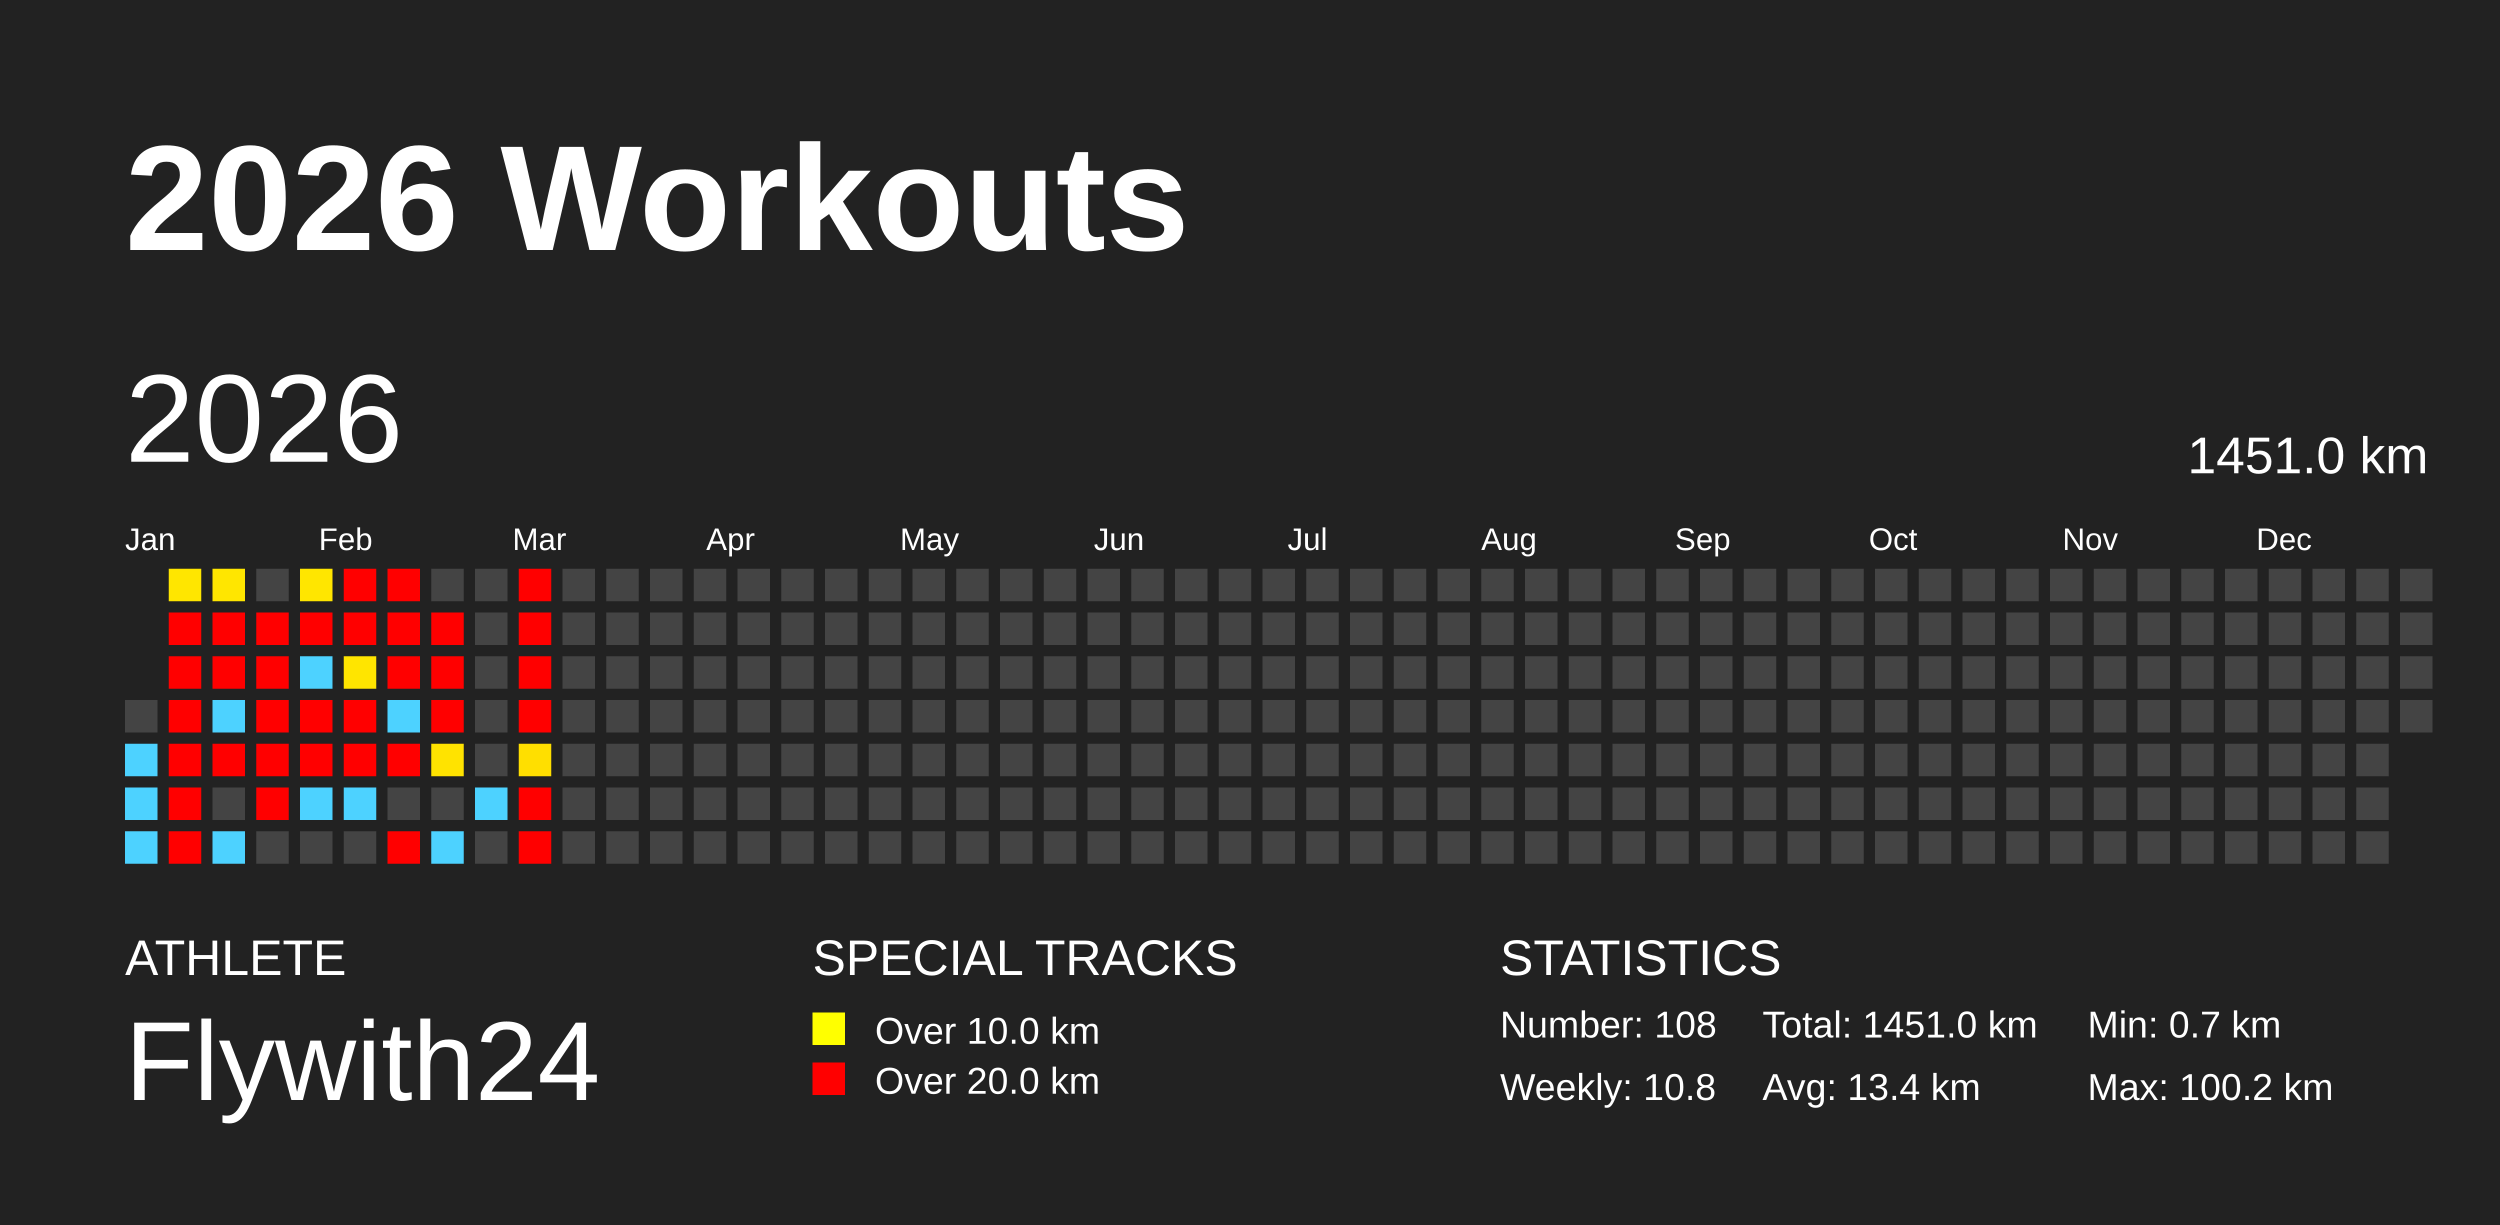
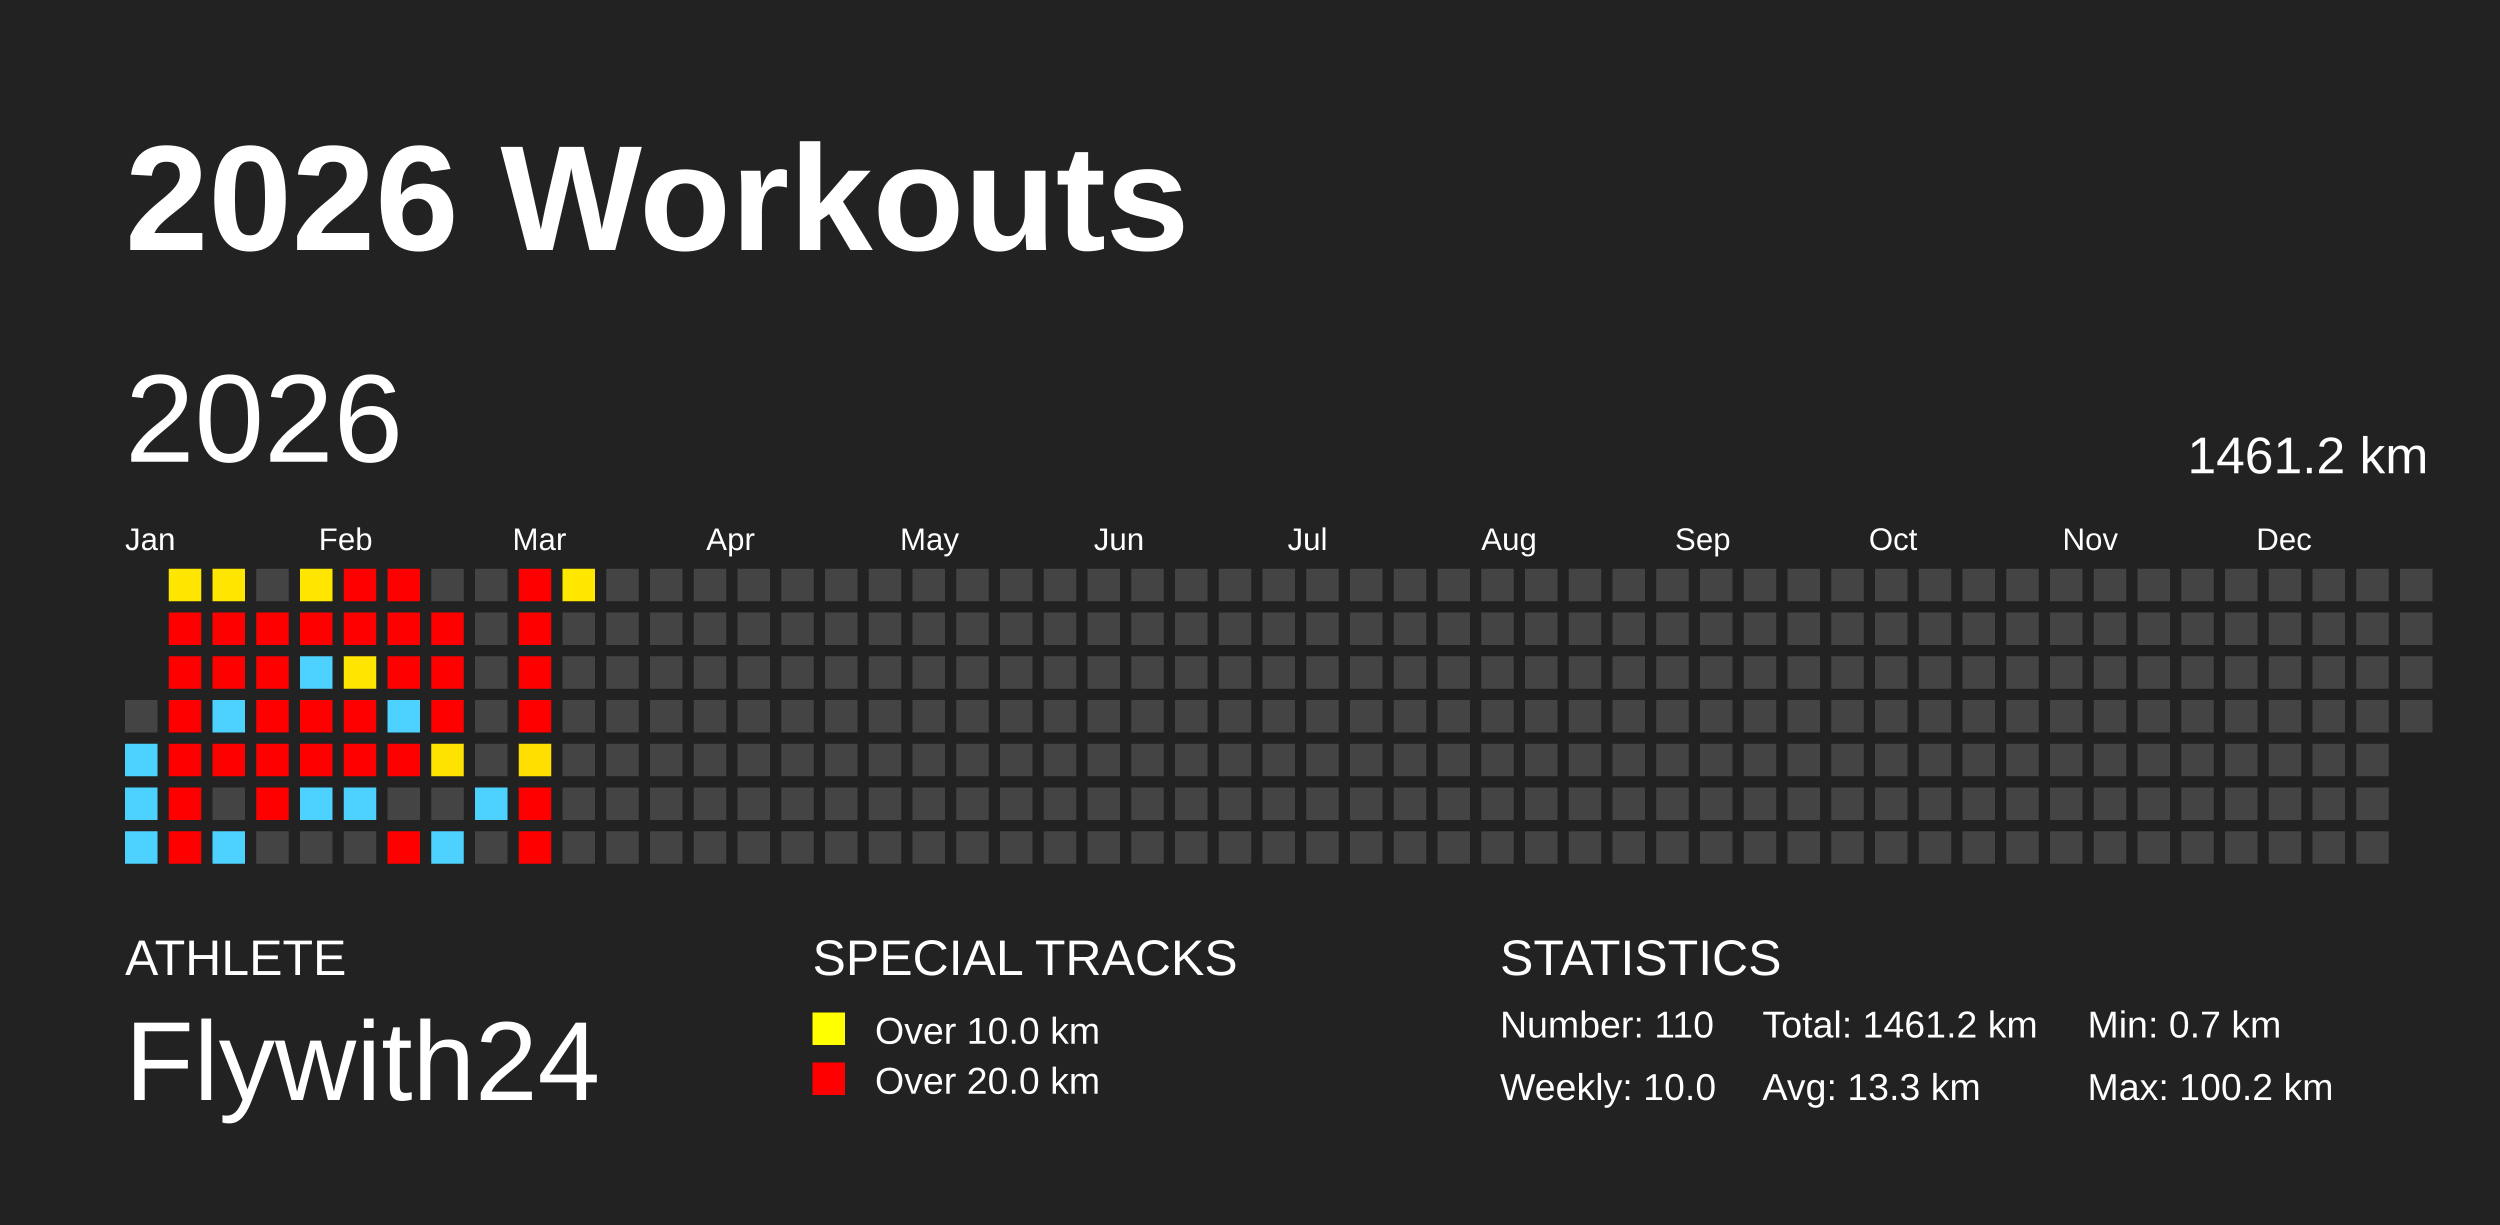
<svg xmlns="http://www.w3.org/2000/svg" baseProfile="full" height="98mm" version="1.1" viewBox="0,0,200,98" width="200mm">
  <defs />
  <rect fill="#222222" height="98" width="200" x="0" y="0" />
  <text fill="#FFFFFF" style="font-size:12px; font-family:Arial; font-weight:bold;" x="10" y="20">2026 Workouts</text>
  <text fill="#FFFFFF" style="font-size:4px; font-family:Arial" x="10" y="78">ATHLETE</text>
  <text fill="#FFFFFF" style="font-size:9px; font-family:Arial" x="10" y="88">Flywith24</text>
  <text fill="#FFFFFF" style="font-size:4px; font-family:Arial" x="65" y="78">SPECIAL TRACKS</text>
  <rect fill="yellow" height="2.6" width="2.6" x="65" y="81" />
  <text fill="#FFFFFF" style="font-size:3px; font-family:Arial" x="70" y="83.5">Over 10.0 km</text>
  <rect fill="red" height="2.6" width="2.6" x="65" y="85" />
  <text fill="#FFFFFF" style="font-size:3px; font-family:Arial" x="70" y="87.5">Over 20.0 km</text>
  <text fill="#FFFFFF" style="font-size:4px; font-family:Arial" x="120" y="78">STATISTICS</text>
-   <text fill="#FFFFFF" style="font-size:3px; font-family:Arial" x="120" y="83">Number: 108</text>
-   <text fill="#FFFFFF" style="font-size:3px; font-family:Arial" x="120" y="88">Weekly: 10.8</text>
-   <text fill="#FFFFFF" style="font-size:3px; font-family:Arial" x="141" y="83">Total: 1451.0 km</text>
-   <text fill="#FFFFFF" style="font-size:3px; font-family:Arial" x="141" y="88">Avg: 13.4 km</text>
+   <text fill="#FFFFFF" style="font-size:3px; font-family:Arial" x="120" y="83">Number: 110</text>
+   <text fill="#FFFFFF" style="font-size:3px; font-family:Arial" x="120" y="88">Weekly: 10.0</text>
+   <text fill="#FFFFFF" style="font-size:3px; font-family:Arial" x="141" y="83">Total: 1461.2 km</text>
+   <text fill="#FFFFFF" style="font-size:3px; font-family:Arial" x="141" y="88">Avg: 13.3 km</text>
  <text fill="#FFFFFF" style="font-size:3px; font-family:Arial" x="167" y="83">Min: 0.7 km</text>
  <text fill="#FFFFFF" style="font-size:3px; font-family:Arial" x="167" y="88">Max: 100.2 km</text>
  <text dominant-baseline="hanging" fill="#FFFFFF" style="font-size:10.0px; font-family:Arial;" x="10" y="30">2026</text>
-   <text dominant-baseline="hanging" fill="#FFFFFF" style="font-size:4.125px; font-family:Arial;" x="175" y="35">1451.0 km</text>
+   <text dominant-baseline="hanging" fill="#FFFFFF" style="font-size:4.125px; font-family:Arial;" x="175" y="35">1461.2 km</text>
  <text fill="#FFFFFF" style="font-size:2.5px; font-family:Arial" x="10.0" y="44">Jan</text>
  <text fill="#FFFFFF" style="font-size:2.5px; font-family:Arial" x="25.5" y="44">Feb</text>
  <text fill="#FFFFFF" style="font-size:2.5px; font-family:Arial" x="41.0" y="44">Mar</text>
  <text fill="#FFFFFF" style="font-size:2.5px; font-family:Arial" x="56.5" y="44">Apr</text>
  <text fill="#FFFFFF" style="font-size:2.5px; font-family:Arial" x="72.0" y="44">May</text>
  <text fill="#FFFFFF" style="font-size:2.5px; font-family:Arial" x="87.5" y="44">Jun</text>
  <text fill="#FFFFFF" style="font-size:2.5px; font-family:Arial" x="103.0" y="44">Jul</text>
  <text fill="#FFFFFF" style="font-size:2.5px; font-family:Arial" x="118.5" y="44">Aug</text>
  <text fill="#FFFFFF" style="font-size:2.5px; font-family:Arial" x="134.0" y="44">Sep</text>
  <text fill="#FFFFFF" style="font-size:2.5px; font-family:Arial" x="149.5" y="44">Oct</text>
  <text fill="#FFFFFF" style="font-size:2.5px; font-family:Arial" x="165.0" y="44">Nov</text>
  <text fill="#FFFFFF" style="font-size:2.5px; font-family:Arial" x="180.5" y="44">Dec</text>
  <rect fill="#444444" height="2.6" width="2.6" x="10.0" y="56.0" />
  <rect fill="#4dd2ff" height="2.6" width="2.6" x="10.0" y="59.5" />
  <rect fill="#4dd2ff" height="2.6" width="2.6" x="10.0" y="63.0" />
  <rect fill="#4dd2ff" height="2.6" width="2.6" x="10.0" y="66.5" />
  <rect fill="#ffe600" height="2.6" width="2.6" x="13.5" y="45.5" />
  <rect fill="red" height="2.6" width="2.6" x="13.5" y="49.0" />
  <rect fill="red" height="2.6" width="2.6" x="13.5" y="52.5" />
  <rect fill="red" height="2.6" width="2.6" x="13.5" y="56.0" />
  <rect fill="red" height="2.6" width="2.6" x="13.5" y="59.5" />
  <rect fill="red" height="2.6" width="2.6" x="13.5" y="63.0" />
  <rect fill="red" height="2.6" width="2.6" x="13.5" y="66.5" />
  <rect fill="#ffe600" height="2.6" width="2.6" x="17.0" y="45.5" />
  <rect fill="red" height="2.6" width="2.6" x="17.0" y="49.0" />
  <rect fill="red" height="2.6" width="2.6" x="17.0" y="52.5" />
  <rect fill="#4dd2ff" height="2.6" width="2.6" x="17.0" y="56.0" />
  <rect fill="red" height="2.6" width="2.6" x="17.0" y="59.5" />
  <rect fill="#444444" height="2.6" width="2.6" x="17.0" y="63.0" />
  <rect fill="#4dd2ff" height="2.6" width="2.6" x="17.0" y="66.5" />
  <rect fill="#444444" height="2.6" width="2.6" x="20.5" y="45.5" />
  <rect fill="red" height="2.6" width="2.6" x="20.5" y="49.0" />
  <rect fill="red" height="2.6" width="2.6" x="20.5" y="52.5" />
  <rect fill="red" height="2.6" width="2.6" x="20.5" y="56.0" />
  <rect fill="red" height="2.6" width="2.6" x="20.5" y="59.5" />
  <rect fill="red" height="2.6" width="2.6" x="20.5" y="63.0" />
  <rect fill="#444444" height="2.6" width="2.6" x="20.5" y="66.5" />
  <rect fill="#ffe600" height="2.6" width="2.6" x="24.0" y="45.5" />
  <rect fill="red" height="2.6" width="2.6" x="24.0" y="49.0" />
  <rect fill="#4dd2ff" height="2.6" width="2.6" x="24.0" y="52.5" />
  <rect fill="red" height="2.6" width="2.6" x="24.0" y="56.0" />
  <rect fill="red" height="2.6" width="2.6" x="24.0" y="59.5" />
  <rect fill="#4dd2ff" height="2.6" width="2.6" x="24.0" y="63.0" />
  <rect fill="#444444" height="2.6" width="2.6" x="24.0" y="66.5" />
  <rect fill="red" height="2.6" width="2.6" x="27.5" y="45.5" />
  <rect fill="red" height="2.6" width="2.6" x="27.5" y="49.0" />
  <rect fill="#ffe500" height="2.6" width="2.6" x="27.5" y="52.5" />
  <rect fill="red" height="2.6" width="2.6" x="27.5" y="56.0" />
  <rect fill="red" height="2.6" width="2.6" x="27.5" y="59.5" />
  <rect fill="#4dd2ff" height="2.6" width="2.6" x="27.5" y="63.0" />
  <rect fill="#444444" height="2.6" width="2.6" x="27.5" y="66.5" />
  <rect fill="red" height="2.6" width="2.6" x="31.0" y="45.5" />
  <rect fill="red" height="2.6" width="2.6" x="31.0" y="49.0" />
  <rect fill="red" height="2.6" width="2.6" x="31.0" y="52.5" />
  <rect fill="#4dd2ff" height="2.6" width="2.6" x="31.0" y="56.0" />
  <rect fill="red" height="2.6" width="2.6" x="31.0" y="59.5" />
  <rect fill="#444444" height="2.6" width="2.6" x="31.0" y="63.0" />
  <rect fill="red" height="2.6" width="2.6" x="31.0" y="66.5" />
  <rect fill="#444444" height="2.6" width="2.6" x="34.5" y="45.5" />
  <rect fill="red" height="2.6" width="2.6" x="34.5" y="49.0" />
  <rect fill="red" height="2.6" width="2.6" x="34.5" y="52.5" />
  <rect fill="red" height="2.6" width="2.6" x="34.5" y="56.0" />
  <rect fill="#ffe300" height="2.6" width="2.6" x="34.5" y="59.5" />
  <rect fill="#444444" height="2.6" width="2.6" x="34.5" y="63.0" />
  <rect fill="#4dd2ff" height="2.6" width="2.6" x="34.5" y="66.5" />
  <rect fill="#444444" height="2.6" width="2.6" x="38.0" y="45.5" />
  <rect fill="#444444" height="2.6" width="2.6" x="38.0" y="49.0" />
  <rect fill="#444444" height="2.6" width="2.6" x="38.0" y="52.5" />
  <rect fill="#444444" height="2.6" width="2.6" x="38.0" y="56.0" />
  <rect fill="#444444" height="2.6" width="2.6" x="38.0" y="59.5" />
  <rect fill="#4dd2ff" height="2.6" width="2.6" x="38.0" y="63.0" />
  <rect fill="#444444" height="2.6" width="2.6" x="38.0" y="66.5" />
  <rect fill="red" height="2.6" width="2.6" x="41.5" y="45.5" />
  <rect fill="red" height="2.6" width="2.6" x="41.5" y="49.0" />
  <rect fill="red" height="2.6" width="2.6" x="41.5" y="52.5" />
  <rect fill="red" height="2.6" width="2.6" x="41.5" y="56.0" />
  <rect fill="#ffdf00" height="2.6" width="2.6" x="41.5" y="59.5" />
  <rect fill="red" height="2.6" width="2.6" x="41.5" y="63.0" />
  <rect fill="red" height="2.6" width="2.6" x="41.5" y="66.5" />
-   <rect fill="#444444" height="2.6" width="2.6" x="45.0" y="45.5" />
+   <rect fill="#ffe700" height="2.6" width="2.6" x="45.0" y="45.5" />
  <rect fill="#444444" height="2.6" width="2.6" x="45.0" y="49.0" />
  <rect fill="#444444" height="2.6" width="2.6" x="45.0" y="52.5" />
  <rect fill="#444444" height="2.6" width="2.6" x="45.0" y="56.0" />
  <rect fill="#444444" height="2.6" width="2.6" x="45.0" y="59.5" />
  <rect fill="#444444" height="2.6" width="2.6" x="45.0" y="63.0" />
  <rect fill="#444444" height="2.6" width="2.6" x="45.0" y="66.5" />
  <rect fill="#444444" height="2.6" width="2.6" x="48.5" y="45.5" />
  <rect fill="#444444" height="2.6" width="2.6" x="48.5" y="49.0" />
  <rect fill="#444444" height="2.6" width="2.6" x="48.5" y="52.5" />
  <rect fill="#444444" height="2.6" width="2.6" x="48.5" y="56.0" />
  <rect fill="#444444" height="2.6" width="2.6" x="48.5" y="59.5" />
  <rect fill="#444444" height="2.6" width="2.6" x="48.5" y="63.0" />
  <rect fill="#444444" height="2.6" width="2.6" x="48.5" y="66.5" />
  <rect fill="#444444" height="2.6" width="2.6" x="52.0" y="45.5" />
  <rect fill="#444444" height="2.6" width="2.6" x="52.0" y="49.0" />
  <rect fill="#444444" height="2.6" width="2.6" x="52.0" y="52.5" />
  <rect fill="#444444" height="2.6" width="2.6" x="52.0" y="56.0" />
  <rect fill="#444444" height="2.6" width="2.6" x="52.0" y="59.5" />
  <rect fill="#444444" height="2.6" width="2.6" x="52.0" y="63.0" />
  <rect fill="#444444" height="2.6" width="2.6" x="52.0" y="66.5" />
  <rect fill="#444444" height="2.6" width="2.6" x="55.5" y="45.5" />
  <rect fill="#444444" height="2.6" width="2.6" x="55.5" y="49.0" />
  <rect fill="#444444" height="2.6" width="2.6" x="55.5" y="52.5" />
  <rect fill="#444444" height="2.6" width="2.6" x="55.5" y="56.0" />
  <rect fill="#444444" height="2.6" width="2.6" x="55.5" y="59.5" />
  <rect fill="#444444" height="2.6" width="2.6" x="55.5" y="63.0" />
  <rect fill="#444444" height="2.6" width="2.6" x="55.5" y="66.5" />
  <rect fill="#444444" height="2.6" width="2.6" x="59.0" y="45.5" />
  <rect fill="#444444" height="2.6" width="2.6" x="59.0" y="49.0" />
  <rect fill="#444444" height="2.6" width="2.6" x="59.0" y="52.5" />
  <rect fill="#444444" height="2.6" width="2.6" x="59.0" y="56.0" />
  <rect fill="#444444" height="2.6" width="2.6" x="59.0" y="59.5" />
  <rect fill="#444444" height="2.6" width="2.6" x="59.0" y="63.0" />
  <rect fill="#444444" height="2.6" width="2.6" x="59.0" y="66.5" />
  <rect fill="#444444" height="2.6" width="2.6" x="62.5" y="45.5" />
  <rect fill="#444444" height="2.6" width="2.6" x="62.5" y="49.0" />
  <rect fill="#444444" height="2.6" width="2.6" x="62.5" y="52.5" />
  <rect fill="#444444" height="2.6" width="2.6" x="62.5" y="56.0" />
  <rect fill="#444444" height="2.6" width="2.6" x="62.5" y="59.5" />
  <rect fill="#444444" height="2.6" width="2.6" x="62.5" y="63.0" />
  <rect fill="#444444" height="2.6" width="2.6" x="62.5" y="66.5" />
  <rect fill="#444444" height="2.6" width="2.6" x="66.0" y="45.5" />
  <rect fill="#444444" height="2.6" width="2.6" x="66.0" y="49.0" />
  <rect fill="#444444" height="2.6" width="2.6" x="66.0" y="52.5" />
  <rect fill="#444444" height="2.6" width="2.6" x="66.0" y="56.0" />
  <rect fill="#444444" height="2.6" width="2.6" x="66.0" y="59.5" />
  <rect fill="#444444" height="2.6" width="2.6" x="66.0" y="63.0" />
  <rect fill="#444444" height="2.6" width="2.6" x="66.0" y="66.5" />
  <rect fill="#444444" height="2.6" width="2.6" x="69.5" y="45.5" />
  <rect fill="#444444" height="2.6" width="2.6" x="69.5" y="49.0" />
  <rect fill="#444444" height="2.6" width="2.6" x="69.5" y="52.5" />
  <rect fill="#444444" height="2.6" width="2.6" x="69.5" y="56.0" />
  <rect fill="#444444" height="2.6" width="2.6" x="69.5" y="59.5" />
  <rect fill="#444444" height="2.6" width="2.6" x="69.5" y="63.0" />
  <rect fill="#444444" height="2.6" width="2.6" x="69.5" y="66.5" />
  <rect fill="#444444" height="2.6" width="2.6" x="73.0" y="45.5" />
  <rect fill="#444444" height="2.6" width="2.6" x="73.0" y="49.0" />
  <rect fill="#444444" height="2.6" width="2.6" x="73.0" y="52.5" />
  <rect fill="#444444" height="2.6" width="2.6" x="73.0" y="56.0" />
  <rect fill="#444444" height="2.6" width="2.6" x="73.0" y="59.5" />
  <rect fill="#444444" height="2.6" width="2.6" x="73.0" y="63.0" />
  <rect fill="#444444" height="2.6" width="2.6" x="73.0" y="66.5" />
  <rect fill="#444444" height="2.6" width="2.6" x="76.5" y="45.5" />
  <rect fill="#444444" height="2.6" width="2.6" x="76.5" y="49.0" />
  <rect fill="#444444" height="2.6" width="2.6" x="76.5" y="52.5" />
  <rect fill="#444444" height="2.6" width="2.6" x="76.5" y="56.0" />
  <rect fill="#444444" height="2.6" width="2.6" x="76.5" y="59.5" />
  <rect fill="#444444" height="2.6" width="2.6" x="76.5" y="63.0" />
  <rect fill="#444444" height="2.6" width="2.6" x="76.5" y="66.5" />
  <rect fill="#444444" height="2.6" width="2.6" x="80.0" y="45.5" />
  <rect fill="#444444" height="2.6" width="2.6" x="80.0" y="49.0" />
  <rect fill="#444444" height="2.6" width="2.6" x="80.0" y="52.5" />
  <rect fill="#444444" height="2.6" width="2.6" x="80.0" y="56.0" />
  <rect fill="#444444" height="2.6" width="2.6" x="80.0" y="59.5" />
  <rect fill="#444444" height="2.6" width="2.6" x="80.0" y="63.0" />
  <rect fill="#444444" height="2.6" width="2.6" x="80.0" y="66.5" />
  <rect fill="#444444" height="2.6" width="2.6" x="83.5" y="45.5" />
  <rect fill="#444444" height="2.6" width="2.6" x="83.5" y="49.0" />
  <rect fill="#444444" height="2.6" width="2.6" x="83.5" y="52.5" />
  <rect fill="#444444" height="2.6" width="2.6" x="83.5" y="56.0" />
  <rect fill="#444444" height="2.6" width="2.6" x="83.5" y="59.5" />
  <rect fill="#444444" height="2.6" width="2.6" x="83.5" y="63.0" />
  <rect fill="#444444" height="2.6" width="2.6" x="83.5" y="66.5" />
  <rect fill="#444444" height="2.6" width="2.6" x="87.0" y="45.5" />
  <rect fill="#444444" height="2.6" width="2.6" x="87.0" y="49.0" />
  <rect fill="#444444" height="2.6" width="2.6" x="87.0" y="52.5" />
  <rect fill="#444444" height="2.6" width="2.6" x="87.0" y="56.0" />
  <rect fill="#444444" height="2.6" width="2.6" x="87.0" y="59.5" />
  <rect fill="#444444" height="2.6" width="2.6" x="87.0" y="63.0" />
  <rect fill="#444444" height="2.6" width="2.6" x="87.0" y="66.5" />
  <rect fill="#444444" height="2.6" width="2.6" x="90.5" y="45.5" />
  <rect fill="#444444" height="2.6" width="2.6" x="90.5" y="49.0" />
  <rect fill="#444444" height="2.6" width="2.6" x="90.5" y="52.5" />
  <rect fill="#444444" height="2.6" width="2.6" x="90.5" y="56.0" />
  <rect fill="#444444" height="2.6" width="2.6" x="90.5" y="59.5" />
  <rect fill="#444444" height="2.6" width="2.6" x="90.5" y="63.0" />
  <rect fill="#444444" height="2.6" width="2.6" x="90.5" y="66.5" />
  <rect fill="#444444" height="2.6" width="2.6" x="94.0" y="45.5" />
  <rect fill="#444444" height="2.6" width="2.6" x="94.0" y="49.0" />
  <rect fill="#444444" height="2.6" width="2.6" x="94.0" y="52.5" />
  <rect fill="#444444" height="2.6" width="2.6" x="94.0" y="56.0" />
  <rect fill="#444444" height="2.6" width="2.6" x="94.0" y="59.5" />
  <rect fill="#444444" height="2.6" width="2.6" x="94.0" y="63.0" />
  <rect fill="#444444" height="2.6" width="2.6" x="94.0" y="66.5" />
  <rect fill="#444444" height="2.6" width="2.6" x="97.5" y="45.5" />
  <rect fill="#444444" height="2.6" width="2.6" x="97.5" y="49.0" />
  <rect fill="#444444" height="2.6" width="2.6" x="97.5" y="52.5" />
  <rect fill="#444444" height="2.6" width="2.6" x="97.5" y="56.0" />
  <rect fill="#444444" height="2.6" width="2.6" x="97.5" y="59.5" />
  <rect fill="#444444" height="2.6" width="2.6" x="97.5" y="63.0" />
  <rect fill="#444444" height="2.6" width="2.6" x="97.5" y="66.5" />
  <rect fill="#444444" height="2.6" width="2.6" x="101.0" y="45.5" />
  <rect fill="#444444" height="2.6" width="2.6" x="101.0" y="49.0" />
  <rect fill="#444444" height="2.6" width="2.6" x="101.0" y="52.5" />
  <rect fill="#444444" height="2.6" width="2.6" x="101.0" y="56.0" />
  <rect fill="#444444" height="2.6" width="2.6" x="101.0" y="59.5" />
  <rect fill="#444444" height="2.6" width="2.6" x="101.0" y="63.0" />
  <rect fill="#444444" height="2.6" width="2.6" x="101.0" y="66.5" />
  <rect fill="#444444" height="2.6" width="2.6" x="104.5" y="45.5" />
  <rect fill="#444444" height="2.6" width="2.6" x="104.5" y="49.0" />
  <rect fill="#444444" height="2.6" width="2.6" x="104.5" y="52.5" />
  <rect fill="#444444" height="2.6" width="2.6" x="104.5" y="56.0" />
  <rect fill="#444444" height="2.6" width="2.6" x="104.5" y="59.5" />
  <rect fill="#444444" height="2.6" width="2.6" x="104.5" y="63.0" />
  <rect fill="#444444" height="2.6" width="2.6" x="104.5" y="66.5" />
  <rect fill="#444444" height="2.6" width="2.6" x="108.0" y="45.5" />
  <rect fill="#444444" height="2.6" width="2.6" x="108.0" y="49.0" />
  <rect fill="#444444" height="2.6" width="2.6" x="108.0" y="52.5" />
  <rect fill="#444444" height="2.6" width="2.6" x="108.0" y="56.0" />
  <rect fill="#444444" height="2.6" width="2.6" x="108.0" y="59.5" />
  <rect fill="#444444" height="2.6" width="2.6" x="108.0" y="63.0" />
  <rect fill="#444444" height="2.6" width="2.6" x="108.0" y="66.5" />
  <rect fill="#444444" height="2.6" width="2.6" x="111.5" y="45.5" />
  <rect fill="#444444" height="2.6" width="2.6" x="111.5" y="49.0" />
  <rect fill="#444444" height="2.6" width="2.6" x="111.5" y="52.5" />
  <rect fill="#444444" height="2.6" width="2.6" x="111.5" y="56.0" />
  <rect fill="#444444" height="2.6" width="2.6" x="111.5" y="59.5" />
  <rect fill="#444444" height="2.6" width="2.6" x="111.5" y="63.0" />
  <rect fill="#444444" height="2.6" width="2.6" x="111.5" y="66.5" />
  <rect fill="#444444" height="2.6" width="2.6" x="115.0" y="45.5" />
  <rect fill="#444444" height="2.6" width="2.6" x="115.0" y="49.0" />
  <rect fill="#444444" height="2.6" width="2.6" x="115.0" y="52.5" />
  <rect fill="#444444" height="2.6" width="2.6" x="115.0" y="56.0" />
  <rect fill="#444444" height="2.6" width="2.6" x="115.0" y="59.5" />
  <rect fill="#444444" height="2.6" width="2.6" x="115.0" y="63.0" />
  <rect fill="#444444" height="2.6" width="2.6" x="115.0" y="66.5" />
  <rect fill="#444444" height="2.6" width="2.6" x="118.5" y="45.5" />
  <rect fill="#444444" height="2.6" width="2.6" x="118.5" y="49.0" />
  <rect fill="#444444" height="2.6" width="2.6" x="118.5" y="52.5" />
  <rect fill="#444444" height="2.6" width="2.6" x="118.5" y="56.0" />
  <rect fill="#444444" height="2.6" width="2.6" x="118.5" y="59.5" />
  <rect fill="#444444" height="2.6" width="2.6" x="118.5" y="63.0" />
  <rect fill="#444444" height="2.6" width="2.6" x="118.5" y="66.5" />
  <rect fill="#444444" height="2.6" width="2.6" x="122.0" y="45.5" />
  <rect fill="#444444" height="2.6" width="2.6" x="122.0" y="49.0" />
  <rect fill="#444444" height="2.6" width="2.6" x="122.0" y="52.5" />
  <rect fill="#444444" height="2.6" width="2.6" x="122.0" y="56.0" />
  <rect fill="#444444" height="2.6" width="2.6" x="122.0" y="59.5" />
  <rect fill="#444444" height="2.6" width="2.6" x="122.0" y="63.0" />
  <rect fill="#444444" height="2.6" width="2.6" x="122.0" y="66.5" />
  <rect fill="#444444" height="2.6" width="2.6" x="125.5" y="45.5" />
  <rect fill="#444444" height="2.6" width="2.6" x="125.5" y="49.0" />
  <rect fill="#444444" height="2.6" width="2.6" x="125.5" y="52.5" />
  <rect fill="#444444" height="2.6" width="2.6" x="125.5" y="56.0" />
  <rect fill="#444444" height="2.6" width="2.6" x="125.5" y="59.5" />
  <rect fill="#444444" height="2.6" width="2.6" x="125.5" y="63.0" />
  <rect fill="#444444" height="2.6" width="2.6" x="125.5" y="66.5" />
  <rect fill="#444444" height="2.6" width="2.6" x="129.0" y="45.5" />
  <rect fill="#444444" height="2.6" width="2.6" x="129.0" y="49.0" />
  <rect fill="#444444" height="2.6" width="2.6" x="129.0" y="52.5" />
  <rect fill="#444444" height="2.6" width="2.6" x="129.0" y="56.0" />
  <rect fill="#444444" height="2.6" width="2.6" x="129.0" y="59.5" />
  <rect fill="#444444" height="2.6" width="2.6" x="129.0" y="63.0" />
  <rect fill="#444444" height="2.6" width="2.6" x="129.0" y="66.5" />
  <rect fill="#444444" height="2.6" width="2.6" x="132.5" y="45.5" />
  <rect fill="#444444" height="2.6" width="2.6" x="132.5" y="49.0" />
  <rect fill="#444444" height="2.6" width="2.6" x="132.5" y="52.5" />
  <rect fill="#444444" height="2.6" width="2.6" x="132.5" y="56.0" />
  <rect fill="#444444" height="2.6" width="2.6" x="132.5" y="59.5" />
  <rect fill="#444444" height="2.6" width="2.6" x="132.5" y="63.0" />
  <rect fill="#444444" height="2.6" width="2.6" x="132.5" y="66.5" />
  <rect fill="#444444" height="2.6" width="2.6" x="136.0" y="45.5" />
  <rect fill="#444444" height="2.6" width="2.6" x="136.0" y="49.0" />
  <rect fill="#444444" height="2.6" width="2.6" x="136.0" y="52.5" />
  <rect fill="#444444" height="2.6" width="2.6" x="136.0" y="56.0" />
  <rect fill="#444444" height="2.6" width="2.6" x="136.0" y="59.5" />
  <rect fill="#444444" height="2.6" width="2.6" x="136.0" y="63.0" />
  <rect fill="#444444" height="2.6" width="2.6" x="136.0" y="66.5" />
  <rect fill="#444444" height="2.6" width="2.6" x="139.5" y="45.5" />
  <rect fill="#444444" height="2.6" width="2.6" x="139.5" y="49.0" />
  <rect fill="#444444" height="2.6" width="2.6" x="139.5" y="52.5" />
  <rect fill="#444444" height="2.6" width="2.6" x="139.5" y="56.0" />
  <rect fill="#444444" height="2.6" width="2.6" x="139.5" y="59.5" />
  <rect fill="#444444" height="2.6" width="2.6" x="139.5" y="63.0" />
  <rect fill="#444444" height="2.6" width="2.6" x="139.5" y="66.5" />
  <rect fill="#444444" height="2.6" width="2.6" x="143.0" y="45.5" />
  <rect fill="#444444" height="2.6" width="2.6" x="143.0" y="49.0" />
  <rect fill="#444444" height="2.6" width="2.6" x="143.0" y="52.5" />
  <rect fill="#444444" height="2.6" width="2.6" x="143.0" y="56.0" />
  <rect fill="#444444" height="2.6" width="2.6" x="143.0" y="59.5" />
  <rect fill="#444444" height="2.6" width="2.6" x="143.0" y="63.0" />
  <rect fill="#444444" height="2.6" width="2.6" x="143.0" y="66.5" />
  <rect fill="#444444" height="2.6" width="2.6" x="146.5" y="45.5" />
  <rect fill="#444444" height="2.6" width="2.6" x="146.5" y="49.0" />
  <rect fill="#444444" height="2.6" width="2.6" x="146.5" y="52.5" />
  <rect fill="#444444" height="2.6" width="2.6" x="146.5" y="56.0" />
  <rect fill="#444444" height="2.6" width="2.6" x="146.5" y="59.5" />
  <rect fill="#444444" height="2.6" width="2.6" x="146.5" y="63.0" />
  <rect fill="#444444" height="2.6" width="2.6" x="146.5" y="66.5" />
  <rect fill="#444444" height="2.6" width="2.6" x="150.0" y="45.5" />
  <rect fill="#444444" height="2.6" width="2.6" x="150.0" y="49.0" />
  <rect fill="#444444" height="2.6" width="2.6" x="150.0" y="52.5" />
  <rect fill="#444444" height="2.6" width="2.6" x="150.0" y="56.0" />
  <rect fill="#444444" height="2.6" width="2.6" x="150.0" y="59.5" />
  <rect fill="#444444" height="2.6" width="2.6" x="150.0" y="63.0" />
  <rect fill="#444444" height="2.6" width="2.6" x="150.0" y="66.5" />
  <rect fill="#444444" height="2.6" width="2.6" x="153.5" y="45.5" />
  <rect fill="#444444" height="2.6" width="2.6" x="153.5" y="49.0" />
  <rect fill="#444444" height="2.6" width="2.6" x="153.5" y="52.5" />
  <rect fill="#444444" height="2.6" width="2.6" x="153.5" y="56.0" />
  <rect fill="#444444" height="2.6" width="2.6" x="153.5" y="59.5" />
  <rect fill="#444444" height="2.6" width="2.6" x="153.5" y="63.0" />
  <rect fill="#444444" height="2.6" width="2.6" x="153.5" y="66.5" />
  <rect fill="#444444" height="2.6" width="2.6" x="157.0" y="45.5" />
  <rect fill="#444444" height="2.6" width="2.6" x="157.0" y="49.0" />
  <rect fill="#444444" height="2.6" width="2.6" x="157.0" y="52.5" />
  <rect fill="#444444" height="2.6" width="2.6" x="157.0" y="56.0" />
  <rect fill="#444444" height="2.6" width="2.6" x="157.0" y="59.5" />
  <rect fill="#444444" height="2.6" width="2.6" x="157.0" y="63.0" />
  <rect fill="#444444" height="2.6" width="2.6" x="157.0" y="66.5" />
  <rect fill="#444444" height="2.6" width="2.6" x="160.5" y="45.5" />
  <rect fill="#444444" height="2.6" width="2.6" x="160.5" y="49.0" />
  <rect fill="#444444" height="2.6" width="2.6" x="160.5" y="52.5" />
  <rect fill="#444444" height="2.6" width="2.6" x="160.5" y="56.0" />
  <rect fill="#444444" height="2.6" width="2.6" x="160.5" y="59.5" />
  <rect fill="#444444" height="2.6" width="2.6" x="160.5" y="63.0" />
  <rect fill="#444444" height="2.6" width="2.6" x="160.5" y="66.5" />
  <rect fill="#444444" height="2.6" width="2.6" x="164.0" y="45.5" />
  <rect fill="#444444" height="2.6" width="2.6" x="164.0" y="49.0" />
  <rect fill="#444444" height="2.6" width="2.6" x="164.0" y="52.5" />
  <rect fill="#444444" height="2.6" width="2.6" x="164.0" y="56.0" />
  <rect fill="#444444" height="2.6" width="2.6" x="164.0" y="59.5" />
  <rect fill="#444444" height="2.6" width="2.6" x="164.0" y="63.0" />
  <rect fill="#444444" height="2.6" width="2.6" x="164.0" y="66.5" />
  <rect fill="#444444" height="2.6" width="2.6" x="167.5" y="45.5" />
  <rect fill="#444444" height="2.6" width="2.6" x="167.5" y="49.0" />
  <rect fill="#444444" height="2.6" width="2.6" x="167.5" y="52.5" />
  <rect fill="#444444" height="2.6" width="2.6" x="167.5" y="56.0" />
  <rect fill="#444444" height="2.6" width="2.6" x="167.5" y="59.5" />
  <rect fill="#444444" height="2.6" width="2.6" x="167.5" y="63.0" />
  <rect fill="#444444" height="2.6" width="2.6" x="167.5" y="66.5" />
  <rect fill="#444444" height="2.6" width="2.6" x="171.0" y="45.5" />
  <rect fill="#444444" height="2.6" width="2.6" x="171.0" y="49.0" />
  <rect fill="#444444" height="2.6" width="2.6" x="171.0" y="52.5" />
  <rect fill="#444444" height="2.6" width="2.6" x="171.0" y="56.0" />
  <rect fill="#444444" height="2.6" width="2.6" x="171.0" y="59.5" />
  <rect fill="#444444" height="2.6" width="2.6" x="171.0" y="63.0" />
  <rect fill="#444444" height="2.6" width="2.6" x="171.0" y="66.5" />
  <rect fill="#444444" height="2.6" width="2.6" x="174.5" y="45.5" />
  <rect fill="#444444" height="2.6" width="2.6" x="174.5" y="49.0" />
  <rect fill="#444444" height="2.6" width="2.6" x="174.5" y="52.5" />
  <rect fill="#444444" height="2.6" width="2.6" x="174.5" y="56.0" />
  <rect fill="#444444" height="2.6" width="2.6" x="174.5" y="59.5" />
  <rect fill="#444444" height="2.6" width="2.6" x="174.5" y="63.0" />
  <rect fill="#444444" height="2.6" width="2.6" x="174.5" y="66.5" />
  <rect fill="#444444" height="2.6" width="2.6" x="178.0" y="45.5" />
  <rect fill="#444444" height="2.6" width="2.6" x="178.0" y="49.0" />
  <rect fill="#444444" height="2.6" width="2.6" x="178.0" y="52.5" />
  <rect fill="#444444" height="2.6" width="2.6" x="178.0" y="56.0" />
  <rect fill="#444444" height="2.6" width="2.6" x="178.0" y="59.5" />
  <rect fill="#444444" height="2.6" width="2.6" x="178.0" y="63.0" />
  <rect fill="#444444" height="2.6" width="2.6" x="178.0" y="66.5" />
  <rect fill="#444444" height="2.6" width="2.6" x="181.5" y="45.5" />
  <rect fill="#444444" height="2.6" width="2.6" x="181.5" y="49.0" />
  <rect fill="#444444" height="2.6" width="2.6" x="181.5" y="52.5" />
  <rect fill="#444444" height="2.6" width="2.6" x="181.5" y="56.0" />
  <rect fill="#444444" height="2.6" width="2.6" x="181.5" y="59.5" />
  <rect fill="#444444" height="2.6" width="2.6" x="181.5" y="63.0" />
  <rect fill="#444444" height="2.6" width="2.6" x="181.5" y="66.5" />
  <rect fill="#444444" height="2.6" width="2.6" x="185.0" y="45.5" />
  <rect fill="#444444" height="2.6" width="2.6" x="185.0" y="49.0" />
  <rect fill="#444444" height="2.6" width="2.6" x="185.0" y="52.5" />
  <rect fill="#444444" height="2.6" width="2.6" x="185.0" y="56.0" />
  <rect fill="#444444" height="2.6" width="2.6" x="185.0" y="59.5" />
  <rect fill="#444444" height="2.6" width="2.6" x="185.0" y="63.0" />
  <rect fill="#444444" height="2.6" width="2.6" x="185.0" y="66.5" />
  <rect fill="#444444" height="2.6" width="2.6" x="188.5" y="45.5" />
  <rect fill="#444444" height="2.6" width="2.6" x="188.5" y="49.0" />
  <rect fill="#444444" height="2.6" width="2.6" x="188.5" y="52.5" />
  <rect fill="#444444" height="2.6" width="2.6" x="188.5" y="56.0" />
  <rect fill="#444444" height="2.6" width="2.6" x="188.5" y="59.5" />
  <rect fill="#444444" height="2.6" width="2.6" x="188.5" y="63.0" />
  <rect fill="#444444" height="2.6" width="2.6" x="188.5" y="66.5" />
  <rect fill="#444444" height="2.6" width="2.6" x="192.0" y="45.5" />
  <rect fill="#444444" height="2.6" width="2.6" x="192.0" y="49.0" />
  <rect fill="#444444" height="2.6" width="2.6" x="192.0" y="52.5" />
  <rect fill="#444444" height="2.6" width="2.6" x="192.0" y="56.0" />
</svg>
